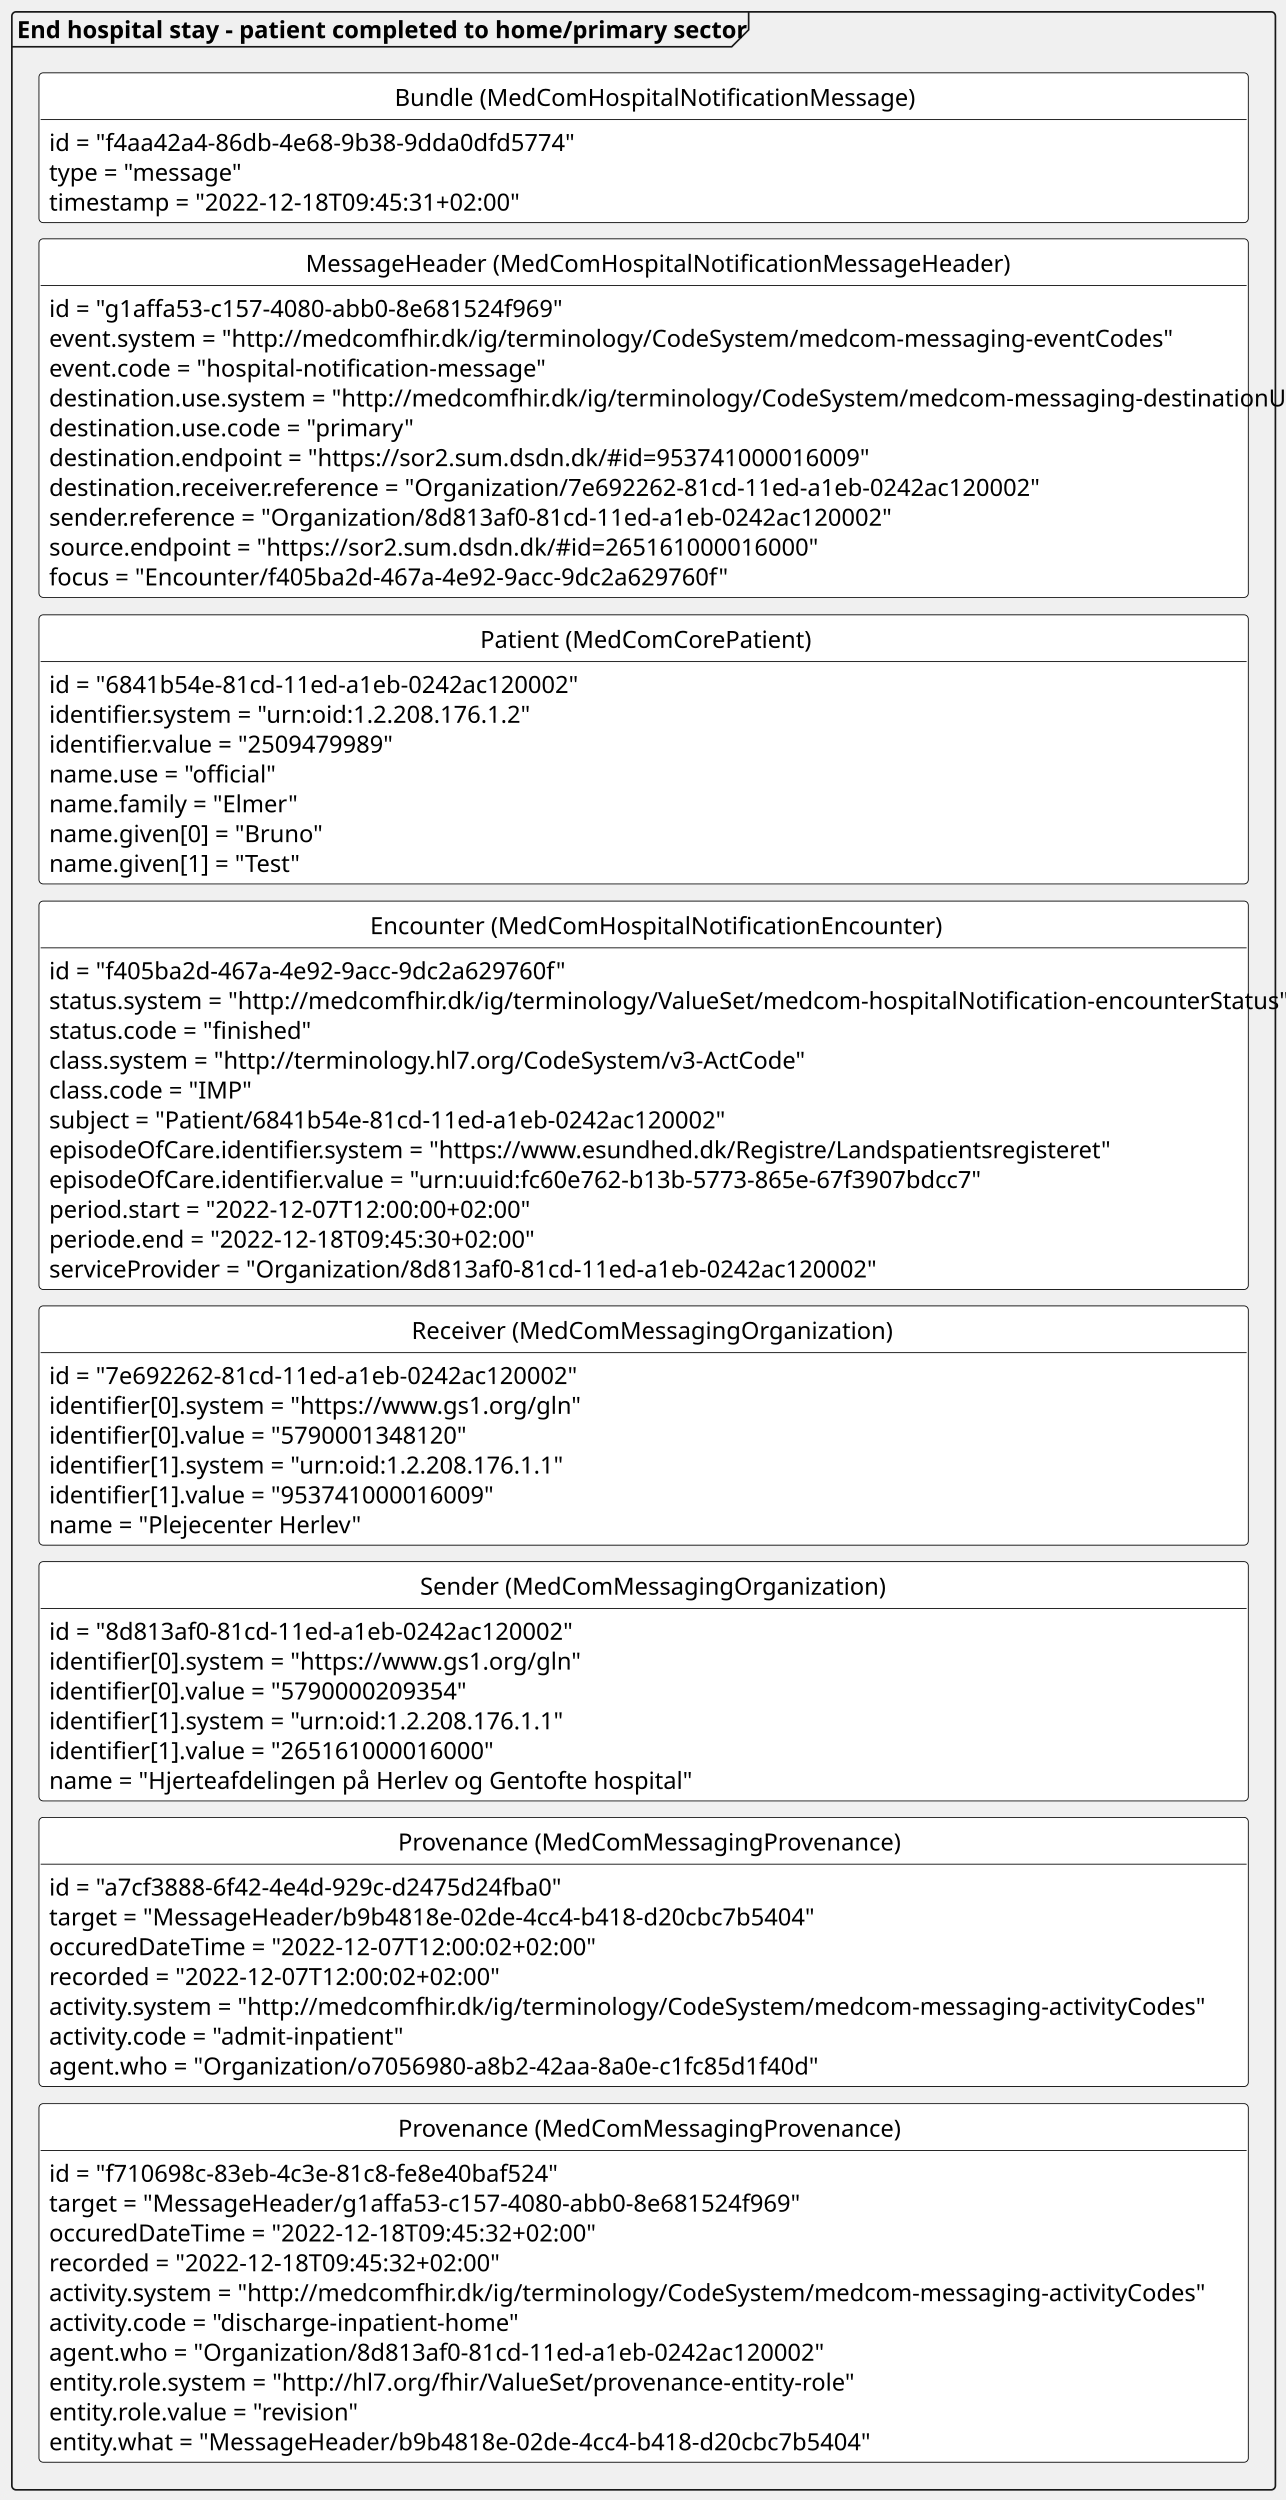
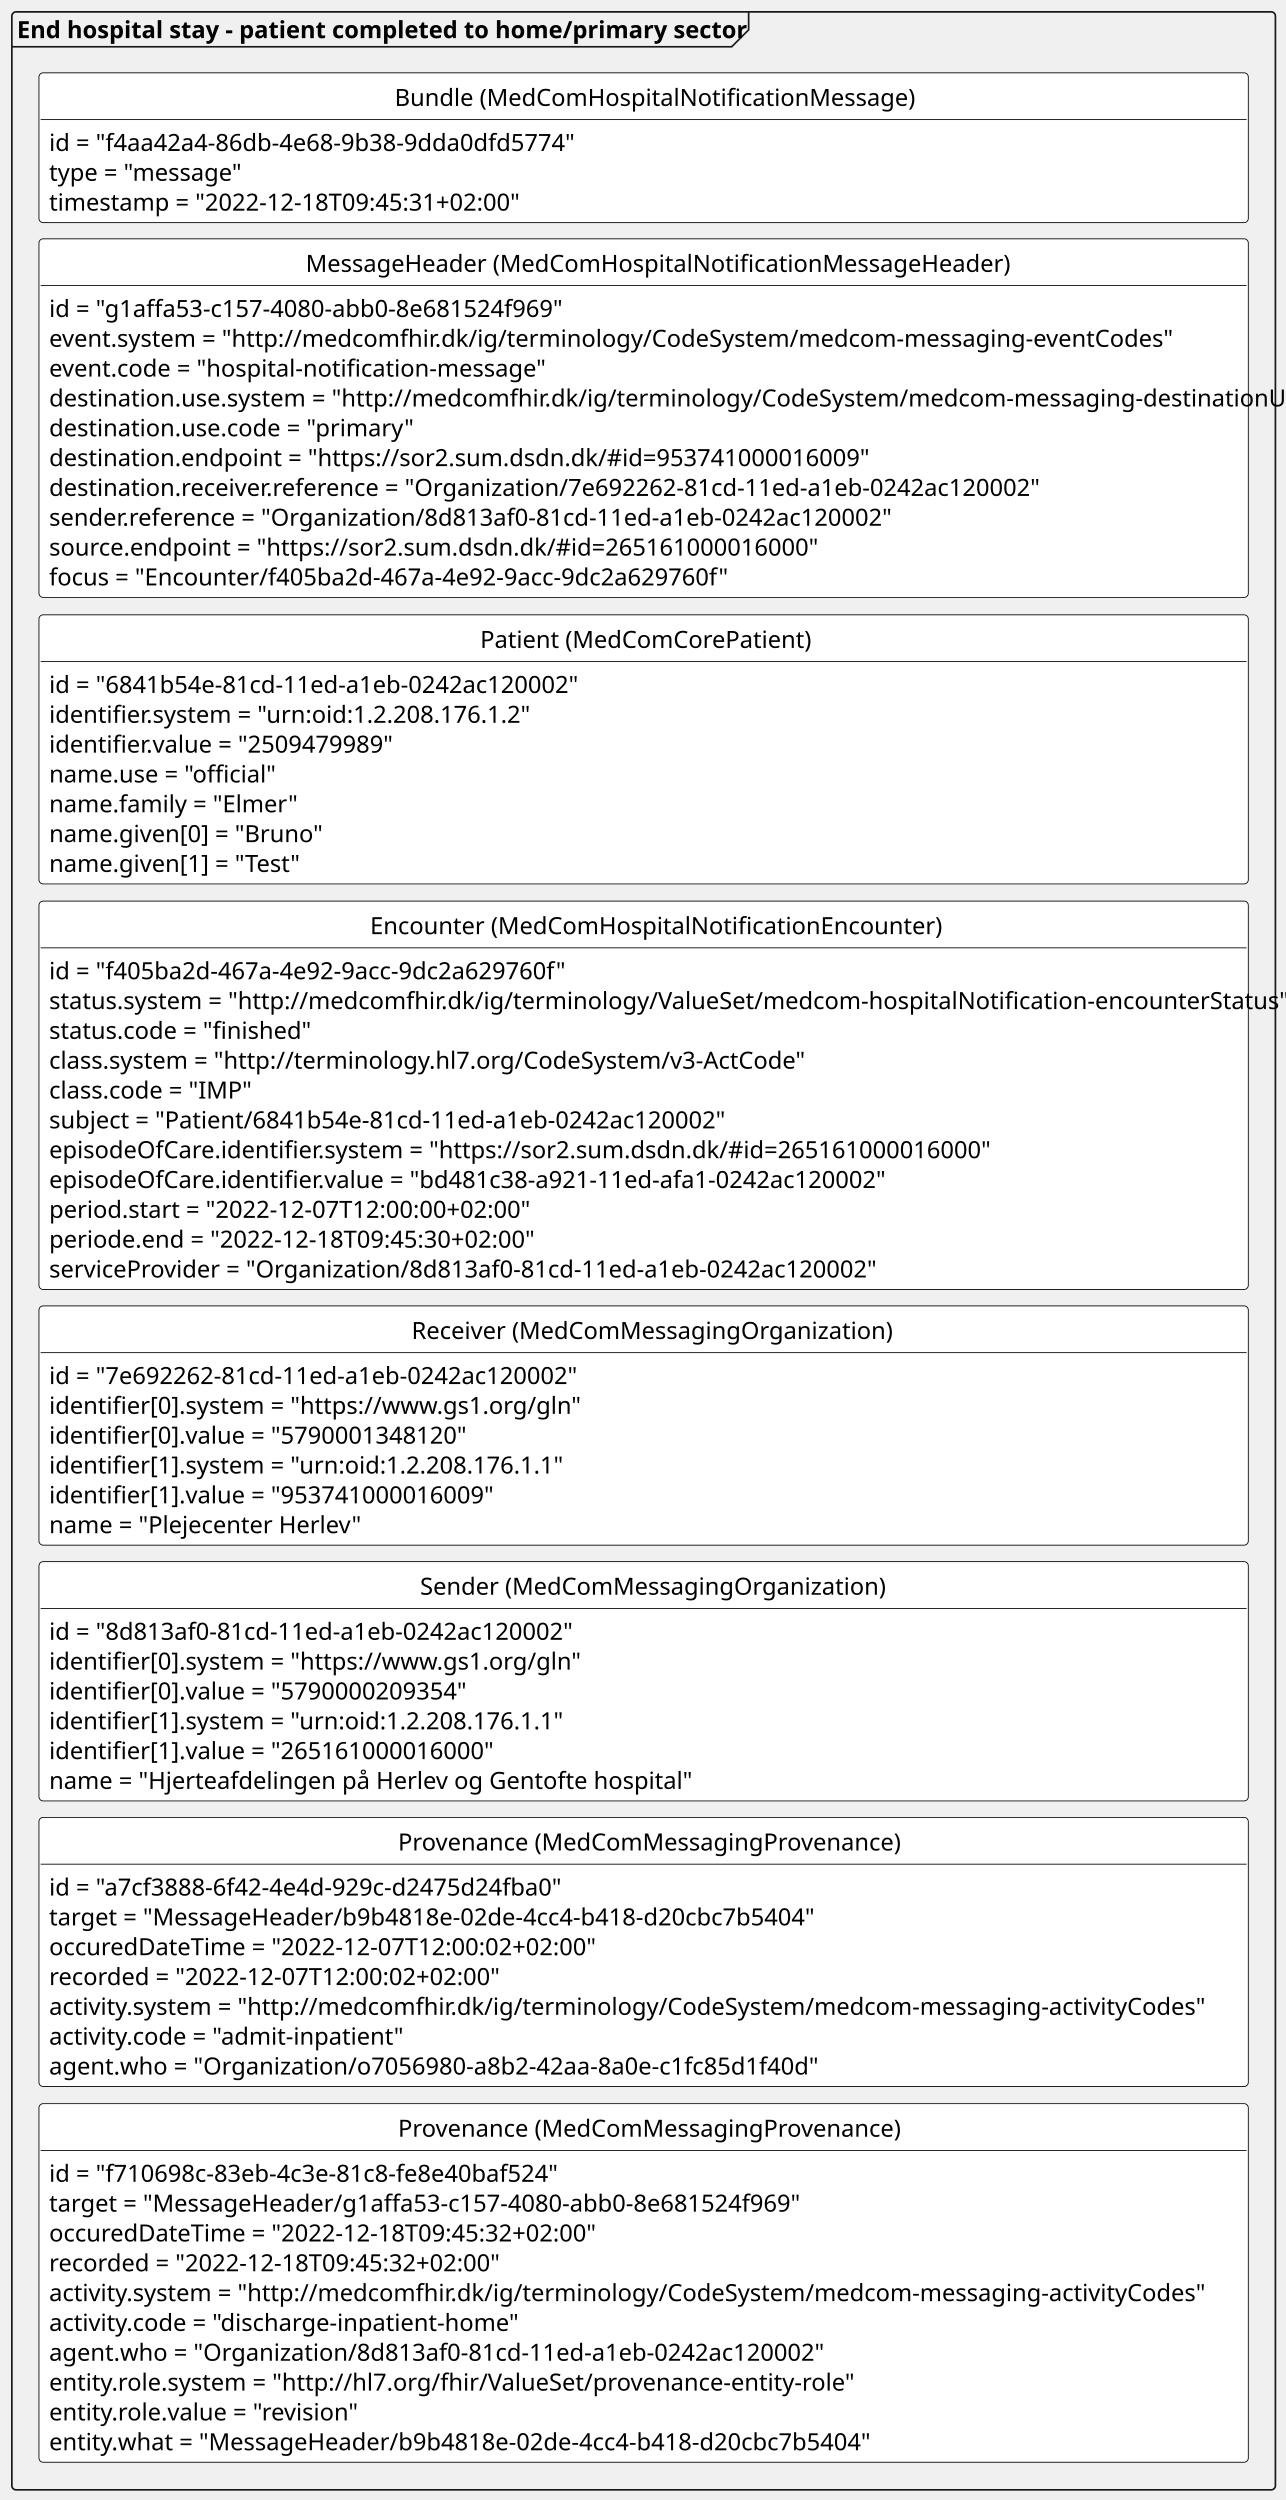
<svg xmlns="http://www.w3.org/2000/svg" contentStyleType="text/css" height="1476px" preserveAspectRatio="none" style="width:759px;height:1476px;background:#FFFFFF;" version="1.1" viewBox="0 0 759 1476" width="759px" zoomAndPan="magnify">
  <defs />
  <g>
    <g id="cluster_finished">
      <rect fill="none" height="1463" rx="2.5" ry="2.5" style="stroke:#181818;stroke-width:1.0;" width="746" x="7" y="7" />
      <path d="M442,7 L442,17.609 L432,27.609 L7,27.609 " fill="none" style="stroke:#181818;stroke-width:1.0;" />
      <text fill="#000000" font-family="sans-serif" font-size="14" font-weight="bold" lengthAdjust="spacing" textLength="425" x="10" y="22.533">End hospital stay - patient completed to home/primary sector</text>
    </g>
    <g id="elem_finishedB">
      <rect codeLine="15" fill="#FFFFFF" height="88.438" id="finishedB" rx="2.5" ry="2.5" style="stroke:#000000;stroke-width:0.5;" width="714" x="23" y="43" />
      <text fill="#000000" font-family="sans-serif" font-size="14" lengthAdjust="spacing" textLength="294" x="233" y="62.533">Bundle  (MedComHospitalNotificationMessage)</text>
      <line style="stroke:#000000;stroke-width:0.5;" x1="24" x2="736" y1="70.609" y2="70.609" />
      <text fill="#000000" font-family="sans-serif" font-size="14" lengthAdjust="spacing" textLength="305" x="29" y="89.143">id = "f4aa42a4-86db-4e68-9b38-9dda0dfd5774"</text>
      <text fill="#000000" font-family="sans-serif" font-size="14" lengthAdjust="spacing" textLength="110" x="29" y="106.752">type = "message"</text>
      <text fill="#000000" font-family="sans-serif" font-size="14" lengthAdjust="spacing" textLength="273" x="29" y="124.361">timestamp = "2022-12-18T09:45:31+02:00"</text>
    </g>
    <g id="elem_finishedMH">
      <rect codeLine="20" fill="#FFFFFF" height="211.703" id="finishedMH" rx="2.5" ry="2.5" style="stroke:#000000;stroke-width:0.5;" width="714" x="23" y="141" />
      <text fill="#000000" font-family="sans-serif" font-size="14" lengthAdjust="spacing" textLength="399" x="180.5" y="160.533">MessageHeader  (MedComHospitalNotificationMessageHeader)</text>
      <line style="stroke:#000000;stroke-width:0.5;" x1="24" x2="736" y1="168.609" y2="168.609" />
      <text fill="#000000" font-family="sans-serif" font-size="14" lengthAdjust="spacing" textLength="300" x="29" y="187.143">id = "g1affa53-c157-4080-abb0-8e681524f969"</text>
      <text fill="#000000" font-family="sans-serif" font-size="14" lengthAdjust="spacing" textLength="624" x="29" y="204.752">event.system = "http://medcomfhir.dk/ig/terminology/CodeSystem/medcom-messaging-eventCodes"</text>
      <text fill="#000000" font-family="sans-serif" font-size="14" lengthAdjust="spacing" textLength="280" x="29" y="222.361">event.code = "hospital-notification-message"</text>
      <text fill="#000000" font-family="sans-serif" font-size="14" lengthAdjust="spacing" textLength="702" x="29" y="239.971">destination.use.system = "http://medcomfhir.dk/ig/terminology/CodeSystem/medcom-messaging-destinationUse"</text>
      <text fill="#000000" font-family="sans-serif" font-size="14" lengthAdjust="spacing" textLength="204" x="29" y="257.58">destination.use.code = "primary"</text>
      <text fill="#000000" font-family="sans-serif" font-size="14" lengthAdjust="spacing" textLength="460" x="29" y="275.19">destination.endpoint = "https://sor2.sum.dsdn.dk/#id=953741000016009"</text>
      <text fill="#000000" font-family="sans-serif" font-size="14" lengthAdjust="spacing" textLength="573" x="29" y="292.799">destination.receiver.reference = "Organization/7e692262-81cd-11ed-a1eb-0242ac120002"</text>
      <text fill="#000000" font-family="sans-serif" font-size="14" lengthAdjust="spacing" textLength="489" x="29" y="310.408">sender.reference = "Organization/8d813af0-81cd-11ed-a1eb-0242ac120002"</text>
      <text fill="#000000" font-family="sans-serif" font-size="14" lengthAdjust="spacing" textLength="434" x="29" y="328.018">source.endpoint = "https://sor2.sum.dsdn.dk/#id=265161000016000"</text>
      <text fill="#000000" font-family="sans-serif" font-size="14" lengthAdjust="spacing" textLength="394" x="29" y="345.627">focus = "Encounter/f405ba2d-467a-4e92-9acc-9dc2a629760f"</text>
    </g>
    <g id="elem_finishedPT">
      <rect codeLine="32" fill="#FFFFFF" height="158.875" id="finishedPT" rx="2.5" ry="2.5" style="stroke:#000000;stroke-width:0.5;" width="714" x="23" y="363" />
      <text fill="#000000" font-family="sans-serif" font-size="14" lengthAdjust="spacing" textLength="193" x="283.5" y="382.533">Patient  (MedComCorePatient)</text>
      <line style="stroke:#000000;stroke-width:0.5;" x1="24" x2="736" y1="390.609" y2="390.609" />
      <text fill="#000000" font-family="sans-serif" font-size="14" lengthAdjust="spacing" textLength="311" x="29" y="409.143">id = "6841b54e-81cd-11ed-a1eb-0242ac120002"</text>
      <text fill="#000000" font-family="sans-serif" font-size="14" lengthAdjust="spacing" textLength="276" x="29" y="426.752">identifier.system = "urn:oid:1.2.208.176.1.2"</text>
      <text fill="#000000" font-family="sans-serif" font-size="14" lengthAdjust="spacing" textLength="198" x="29" y="444.361">identifier.value = "2509479989"</text>
      <text fill="#000000" font-family="sans-serif" font-size="14" lengthAdjust="spacing" textLength="128" x="29" y="461.971">name.use = "official"</text>
      <text fill="#000000" font-family="sans-serif" font-size="14" lengthAdjust="spacing" textLength="137" x="29" y="479.58">name.family = "Elmer"</text>
      <text fill="#000000" font-family="sans-serif" font-size="14" lengthAdjust="spacing" textLength="153" x="29" y="497.19">name.given[0] = "Bruno"</text>
      <text fill="#000000" font-family="sans-serif" font-size="14" lengthAdjust="spacing" textLength="143" x="29" y="514.799">name.given[1] = "Test"</text>
    </g>
    <g id="elem_finishedENC">
      <rect codeLine="41" fill="#FFFFFF" height="229.312" id="finishedENC" rx="2.5" ry="2.5" style="stroke:#000000;stroke-width:0.5;" width="714" x="23" y="532" />
      <text fill="#000000" font-family="sans-serif" font-size="14" lengthAdjust="spacing" textLength="323" x="218.5" y="551.533">Encounter  (MedComHospitalNotificationEncounter)</text>
      <line style="stroke:#000000;stroke-width:0.5;" x1="24" x2="736" y1="559.609" y2="559.609" />
      <text fill="#000000" font-family="sans-serif" font-size="14" lengthAdjust="spacing" textLength="302" x="29" y="578.143">id = "f405ba2d-467a-4e92-9acc-9dc2a629760f"</text>
      <text fill="#000000" font-family="sans-serif" font-size="14" lengthAdjust="spacing" textLength="682" x="29" y="595.752">status.system = "http://medcomfhir.dk/ig/terminology/ValueSet/medcom-hospitalNotification-encounterStatus"</text>
      <text fill="#000000" font-family="sans-serif" font-size="14" lengthAdjust="spacing" textLength="148" x="29" y="613.361">status.code = "finished"</text>
      <text fill="#000000" font-family="sans-serif" font-size="14" lengthAdjust="spacing" textLength="425" x="29" y="630.971">class.system = "http://terminology.hl7.org/CodeSystem/v3-ActCode"</text>
      <text fill="#000000" font-family="sans-serif" font-size="14" lengthAdjust="spacing" textLength="116" x="29" y="648.58">class.code = "IMP"</text>
      <text fill="#000000" font-family="sans-serif" font-size="14" lengthAdjust="spacing" textLength="393" x="29" y="666.189">subject = "Patient/6841b54e-81cd-11ed-a1eb-0242ac120002"</text>
-       <text fill="#000000" font-family="sans-serif" font-size="14" lengthAdjust="spacing" textLength="594" x="29" y="683.799">episodeOfCare.identifier.system = "https://www.esundhed.dk/Registre/Landspatientsregisteret"</text>
-       <text fill="#000000" font-family="sans-serif" font-size="14" lengthAdjust="spacing" textLength="539" x="29" y="701.408">episodeOfCare.identifier.value = "urn:uuid:fc60e762-b13b-5773-865e-67f3907bdcc7"</text>
+       <text fill="#000000" font-family="sans-serif" font-size="14" lengthAdjust="spacing" textLength="534" x="29" y="683.799">episodeOfCare.identifier.system = "https://sor2.sum.dsdn.dk/#id=265161000016000"</text>
+       <text fill="#000000" font-family="sans-serif" font-size="14" lengthAdjust="spacing" textLength="488" x="29" y="701.408">episodeOfCare.identifier.value = "bd481c38-a921-11ed-afa1-0242ac120002"</text>
      <text fill="#000000" font-family="sans-serif" font-size="14" lengthAdjust="spacing" textLength="281" x="29" y="719.018">period.start = "2022-12-07T12:00:00+02:00"</text>
      <text fill="#000000" font-family="sans-serif" font-size="14" lengthAdjust="spacing" textLength="285" x="29" y="736.627">periode.end = "2022-12-18T09:45:30+02:00"</text>
      <text fill="#000000" font-family="sans-serif" font-size="14" lengthAdjust="spacing" textLength="478" x="29" y="754.236">serviceProvider = "Organization/8d813af0-81cd-11ed-a1eb-0242ac120002"</text>
    </g>
    <g id="elem_finishedROrg">
      <rect codeLine="54" fill="#FFFFFF" height="141.266" id="finishedROrg" rx="2.5" ry="2.5" style="stroke:#000000;stroke-width:0.5;" width="714" x="23" y="771" />
      <text fill="#000000" font-family="sans-serif" font-size="14" lengthAdjust="spacing" textLength="274" x="243" y="790.533">Receiver (MedComMessagingOrganization)</text>
      <line style="stroke:#000000;stroke-width:0.5;" x1="24" x2="736" y1="798.609" y2="798.609" />
      <text fill="#000000" font-family="sans-serif" font-size="14" lengthAdjust="spacing" textLength="311" x="29" y="817.143">id = "7e692262-81cd-11ed-a1eb-0242ac120002"</text>
      <text fill="#000000" font-family="sans-serif" font-size="14" lengthAdjust="spacing" textLength="289" x="29" y="834.752">identifier[0].system = "https://www.gs1.org/gln"</text>
      <text fill="#000000" font-family="sans-serif" font-size="14" lengthAdjust="spacing" textLength="238" x="29" y="852.361">identifier[0].value = "5790001348120"</text>
      <text fill="#000000" font-family="sans-serif" font-size="14" lengthAdjust="spacing" textLength="292" x="29" y="869.971">identifier[1].system = "urn:oid:1.2.208.176.1.1"</text>
      <text fill="#000000" font-family="sans-serif" font-size="14" lengthAdjust="spacing" textLength="254" x="29" y="887.58">identifier[1].value = "953741000016009"</text>
      <text fill="#000000" font-family="sans-serif" font-size="14" lengthAdjust="spacing" textLength="176" x="29" y="905.189">name = "Plejecenter Herlev"</text>
    </g>
    <g id="elem_finishedSOrg">
      <rect codeLine="62" fill="#FFFFFF" height="141.266" id="finishedSOrg" rx="2.5" ry="2.5" style="stroke:#000000;stroke-width:0.5;" width="714" x="23" y="922" />
      <text fill="#000000" font-family="sans-serif" font-size="14" lengthAdjust="spacing" textLength="264" x="248" y="941.533">Sender (MedComMessagingOrganization)</text>
      <line style="stroke:#000000;stroke-width:0.5;" x1="24" x2="736" y1="949.609" y2="949.609" />
      <text fill="#000000" font-family="sans-serif" font-size="14" lengthAdjust="spacing" textLength="307" x="29" y="968.143">id = "8d813af0-81cd-11ed-a1eb-0242ac120002"</text>
      <text fill="#000000" font-family="sans-serif" font-size="14" lengthAdjust="spacing" textLength="289" x="29" y="985.752">identifier[0].system = "https://www.gs1.org/gln"</text>
      <text fill="#000000" font-family="sans-serif" font-size="14" lengthAdjust="spacing" textLength="238" x="29" y="1003.361">identifier[0].value = "5790000209354"</text>
      <text fill="#000000" font-family="sans-serif" font-size="14" lengthAdjust="spacing" textLength="292" x="29" y="1020.971">identifier[1].system = "urn:oid:1.2.208.176.1.1"</text>
      <text fill="#000000" font-family="sans-serif" font-size="14" lengthAdjust="spacing" textLength="254" x="29" y="1038.58">identifier[1].value = "265161000016000"</text>
      <text fill="#000000" font-family="sans-serif" font-size="14" lengthAdjust="spacing" textLength="360" x="29" y="1056.189">name = "Hjerteafdelingen på Herlev og Gentofte hospital"</text>
    </g>
    <g id="elem_admitfinishedPRO">
      <rect codeLine="70" fill="#FFFFFF" height="158.875" id="admitfinishedPRO" rx="2.5" ry="2.5" style="stroke:#000000;stroke-width:0.5;" width="714" x="23" y="1073" />
      <text fill="#000000" font-family="sans-serif" font-size="14" lengthAdjust="spacing" textLength="290" x="235" y="1092.533">Provenance (MedComMessagingProvenance)</text>
      <line style="stroke:#000000;stroke-width:0.5;" x1="24" x2="736" y1="1100.609" y2="1100.609" />
      <text fill="#000000" font-family="sans-serif" font-size="14" lengthAdjust="spacing" textLength="299" x="29" y="1119.143">id = "a7cf3888-6f42-4e4d-929c-d2475d24fba0"</text>
      <text fill="#000000" font-family="sans-serif" font-size="14" lengthAdjust="spacing" textLength="442" x="29" y="1136.752">target = "MessageHeader/b9b4818e-02de-4cc4-b418-d20cbc7b5404"</text>
      <text fill="#000000" font-family="sans-serif" font-size="14" lengthAdjust="spacing" textLength="321" x="29" y="1154.361">occuredDateTime = "2022-12-07T12:00:02+02:00"</text>
      <text fill="#000000" font-family="sans-serif" font-size="14" lengthAdjust="spacing" textLength="266" x="29" y="1171.971">recorded = "2022-12-07T12:00:02+02:00"</text>
      <text fill="#000000" font-family="sans-serif" font-size="14" lengthAdjust="spacing" textLength="640" x="29" y="1189.58">activity.system = "http://medcomfhir.dk/ig/terminology/CodeSystem/medcom-messaging-activityCodes"</text>
      <text fill="#000000" font-family="sans-serif" font-size="14" lengthAdjust="spacing" textLength="197" x="29" y="1207.189">activity.code = "admit-inpatient"</text>
      <text fill="#000000" font-family="sans-serif" font-size="14" lengthAdjust="spacing" textLength="441" x="29" y="1224.799">agent.who = "Organization/o7056980-a8b2-42aa-8a0e-c1fc85d1f40d"</text>
    </g>
    <g id="elem_finishedPRO">
      <rect codeLine="79" fill="#FFFFFF" height="211.703" id="finishedPRO" rx="2.5" ry="2.5" style="stroke:#000000;stroke-width:0.5;" width="714" x="23" y="1242" />
      <text fill="#000000" font-family="sans-serif" font-size="14" lengthAdjust="spacing" textLength="290" x="235" y="1261.533">Provenance (MedComMessagingProvenance)</text>
      <line style="stroke:#000000;stroke-width:0.5;" x1="24" x2="736" y1="1269.609" y2="1269.609" />
      <text fill="#000000" font-family="sans-serif" font-size="14" lengthAdjust="spacing" textLength="298" x="29" y="1288.143">id = "f710698c-83eb-4c3e-81c8-fe8e40baf524"</text>
      <text fill="#000000" font-family="sans-serif" font-size="14" lengthAdjust="spacing" textLength="433" x="29" y="1305.752">target = "MessageHeader/g1affa53-c157-4080-abb0-8e681524f969"</text>
      <text fill="#000000" font-family="sans-serif" font-size="14" lengthAdjust="spacing" textLength="321" x="29" y="1323.361">occuredDateTime = "2022-12-18T09:45:32+02:00"</text>
      <text fill="#000000" font-family="sans-serif" font-size="14" lengthAdjust="spacing" textLength="266" x="29" y="1340.971">recorded = "2022-12-18T09:45:32+02:00"</text>
      <text fill="#000000" font-family="sans-serif" font-size="14" lengthAdjust="spacing" textLength="640" x="29" y="1358.58">activity.system = "http://medcomfhir.dk/ig/terminology/CodeSystem/medcom-messaging-activityCodes"</text>
      <text fill="#000000" font-family="sans-serif" font-size="14" lengthAdjust="spacing" textLength="265" x="29" y="1376.189">activity.code = "discharge-inpatient-home"</text>
      <text fill="#000000" font-family="sans-serif" font-size="14" lengthAdjust="spacing" textLength="445" x="29" y="1393.799">agent.who = "Organization/8d813af0-81cd-11ed-a1eb-0242ac120002"</text>
      <text fill="#000000" font-family="sans-serif" font-size="14" lengthAdjust="spacing" textLength="448" x="29" y="1411.408">entity.role.system = "http://hl7.org/fhir/ValueSet/provenance-entity-role"</text>
      <text fill="#000000" font-family="sans-serif" font-size="14" lengthAdjust="spacing" textLength="175" x="29" y="1429.018">entity.role.value = "revision"</text>
      <text fill="#000000" font-family="sans-serif" font-size="14" lengthAdjust="spacing" textLength="472" x="29" y="1446.627">entity.what = "MessageHeader/b9b4818e-02de-4cc4-b418-d20cbc7b5404"</text>
    </g>
  </g>
</svg>
